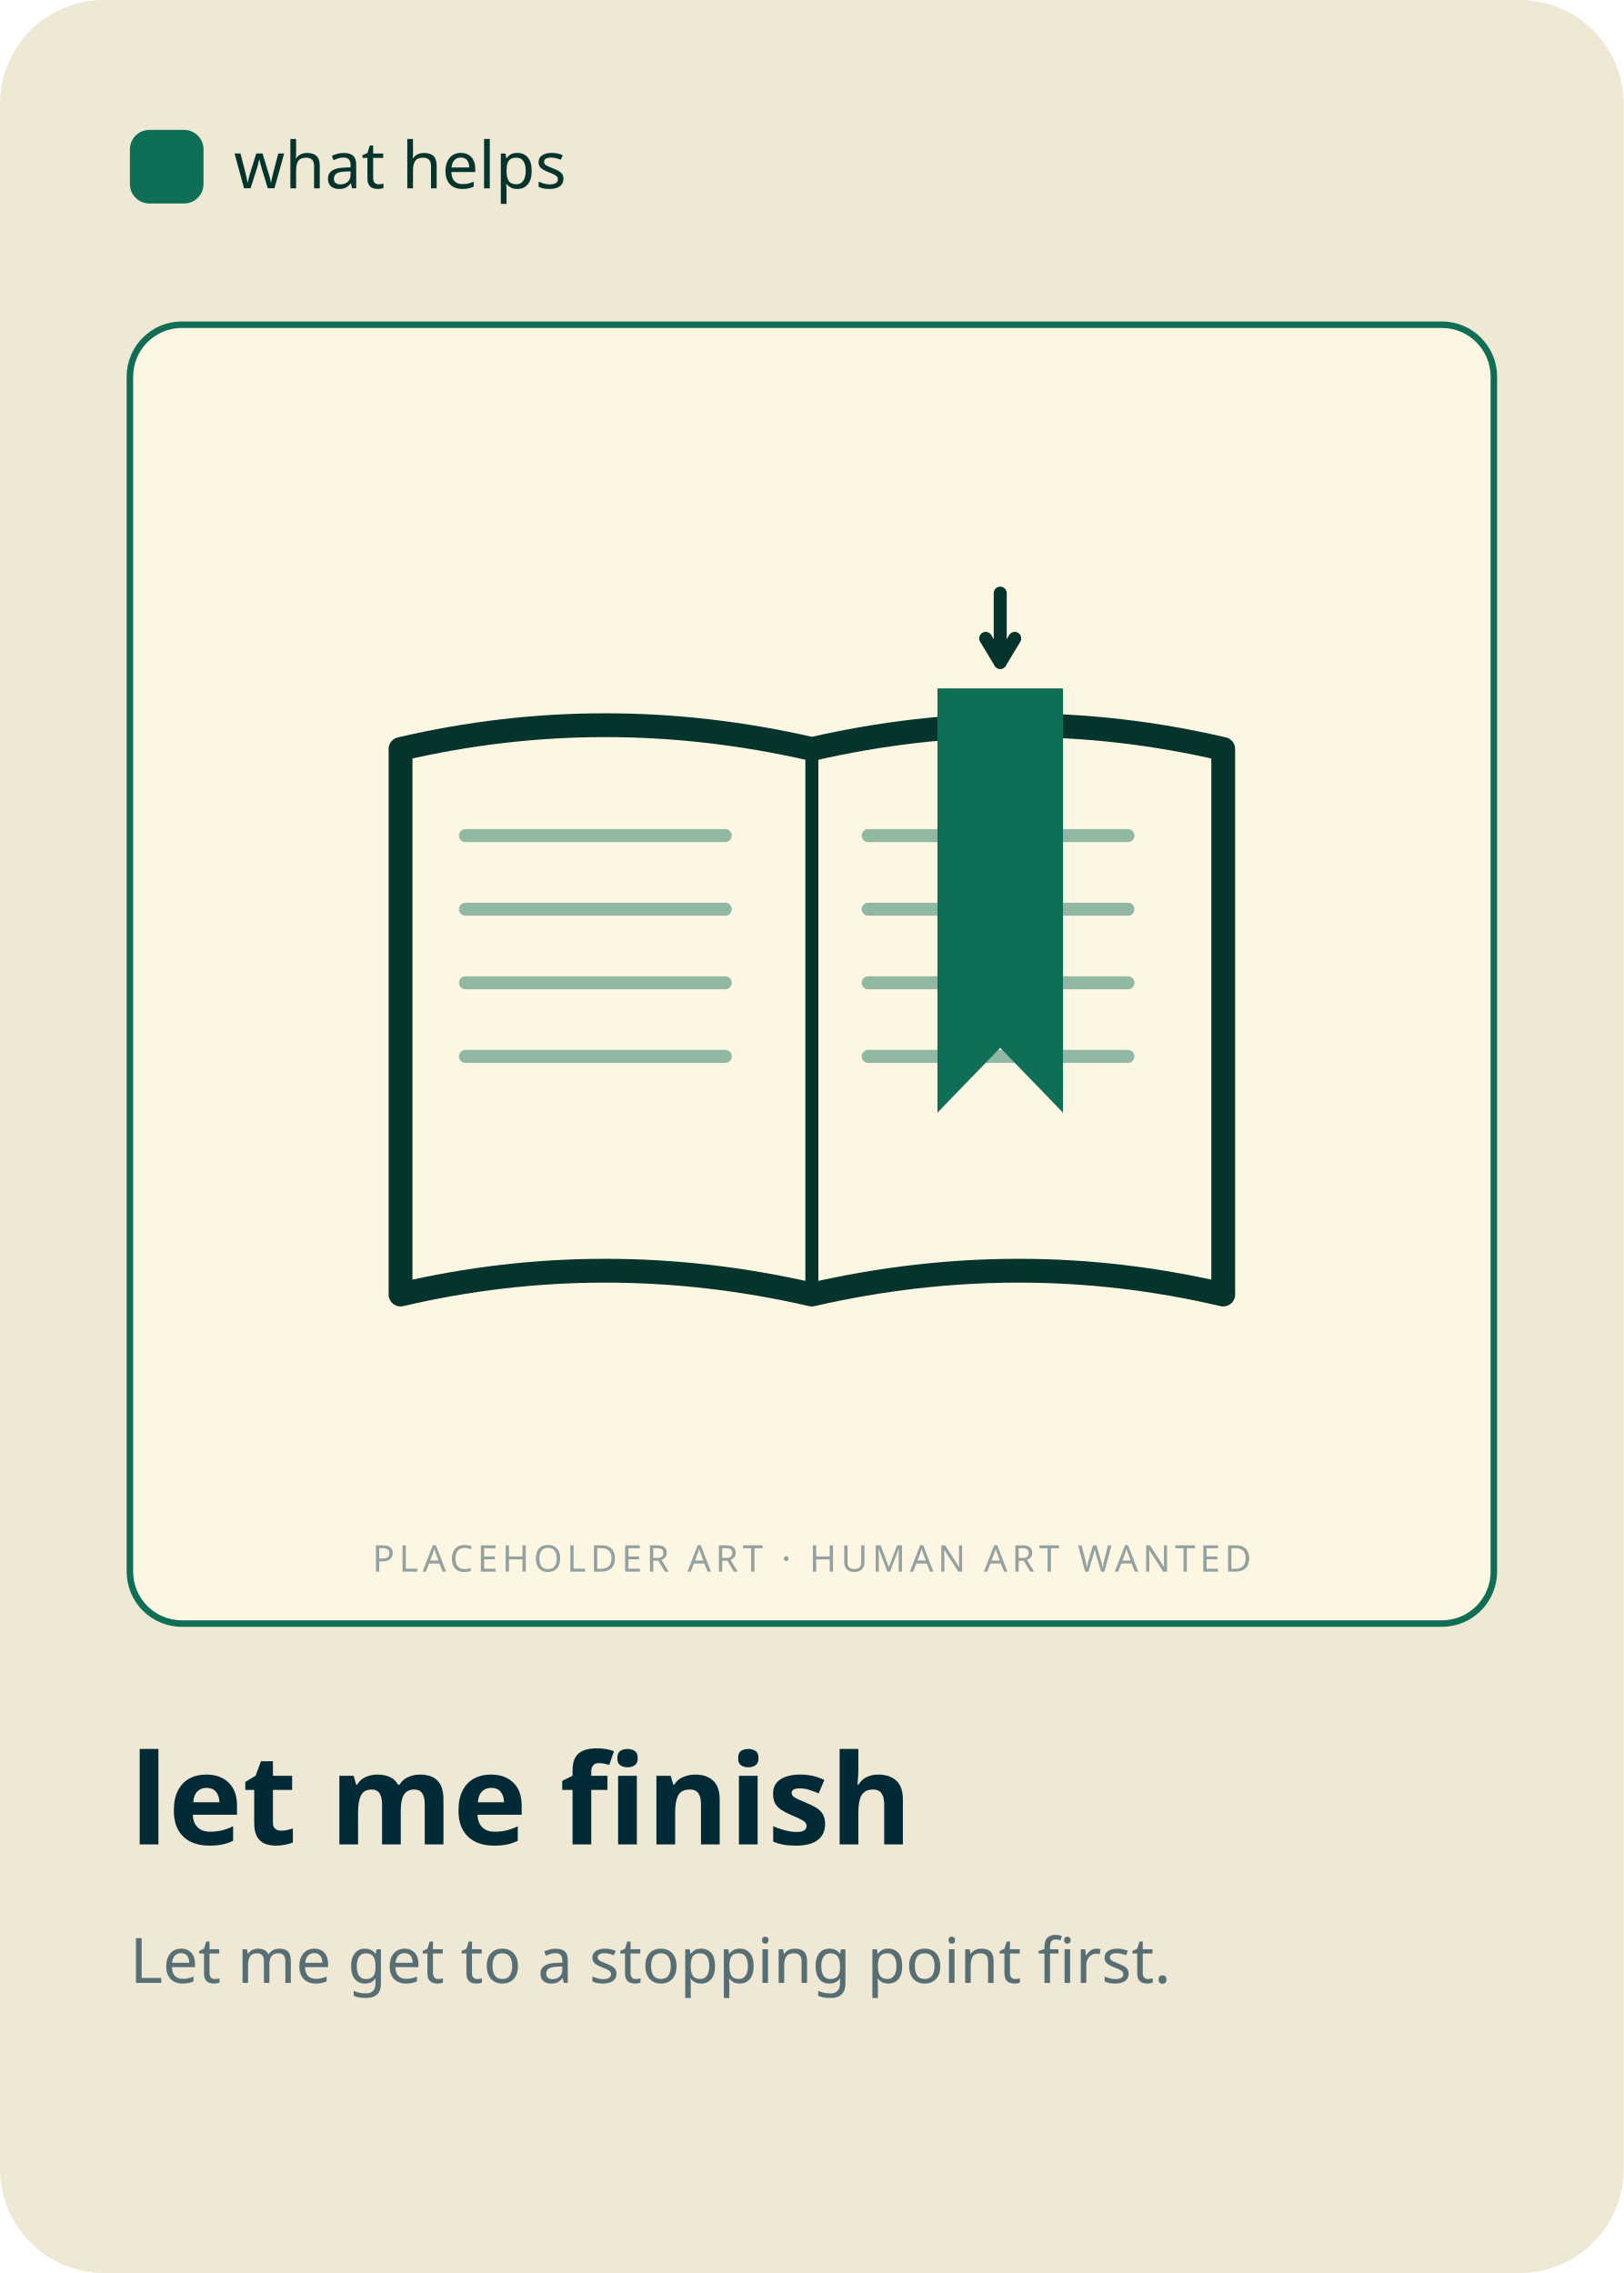
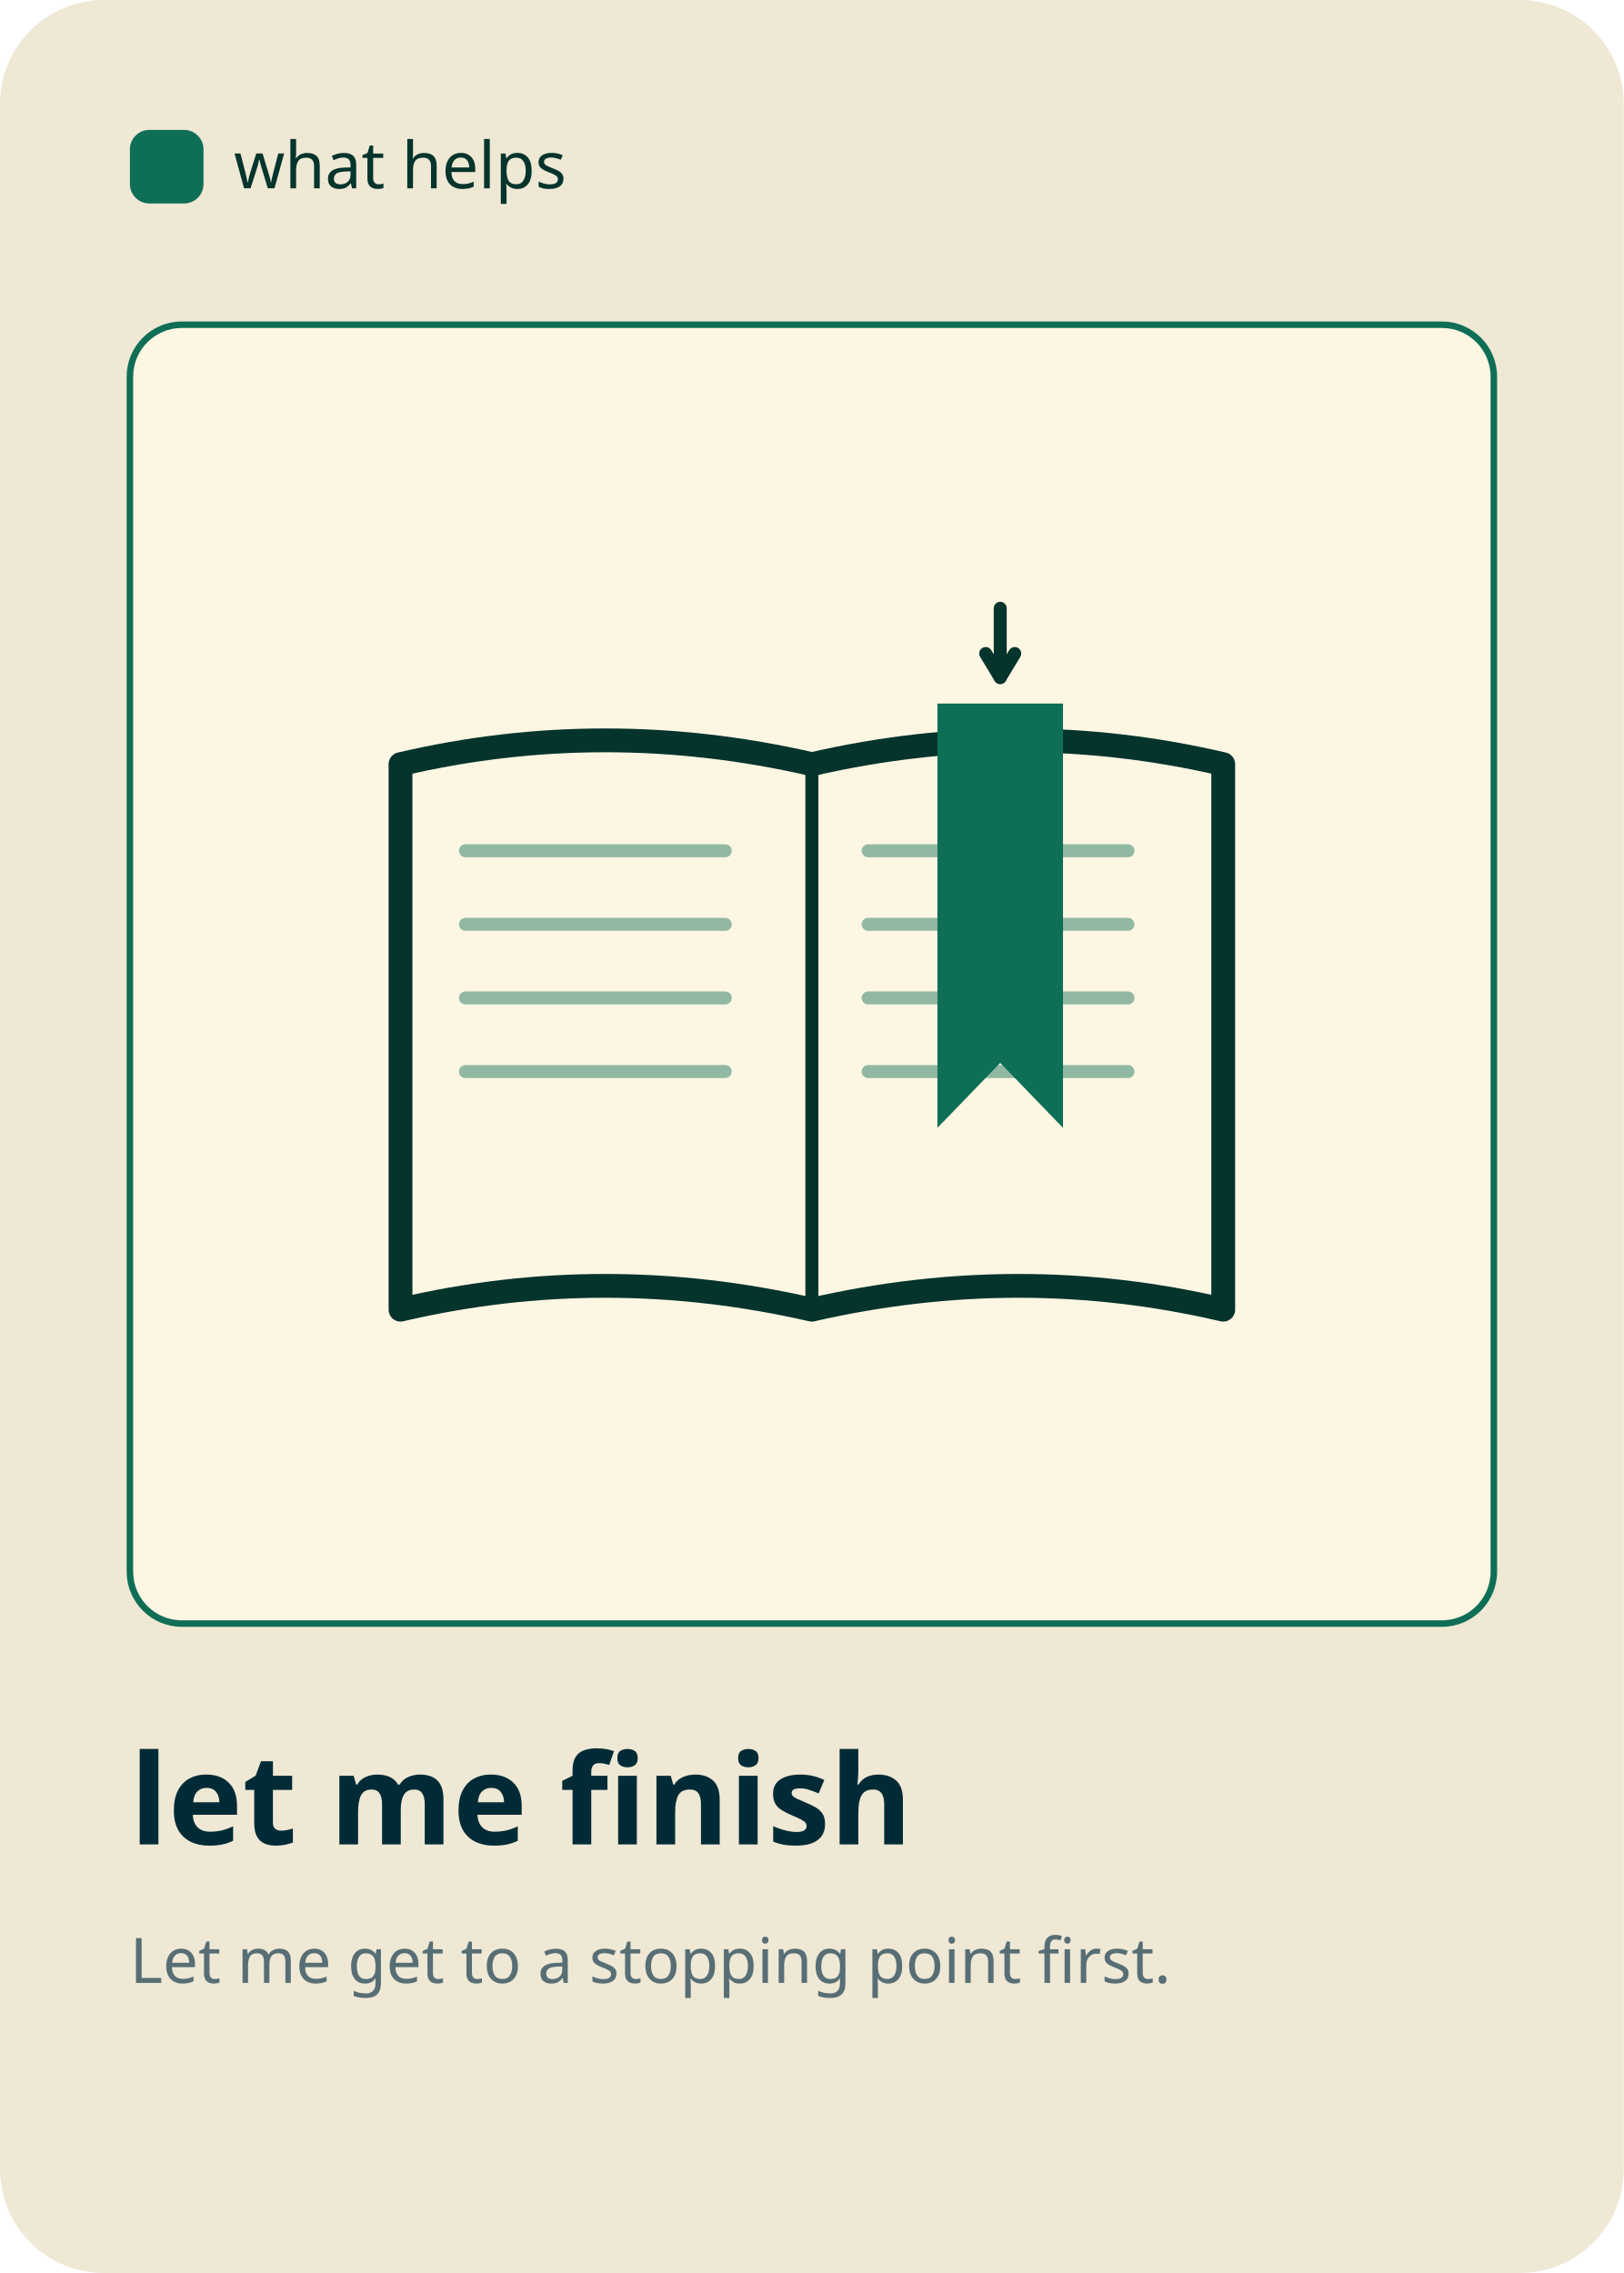
<svg xmlns="http://www.w3.org/2000/svg" viewBox="0 0 750 1050" width="750" height="1050">
  <defs>
    <clipPath id="art-window">
      <rect x="60" y="150" width="630" height="600" rx="24" />
    </clipPath>
  </defs>
  <rect x="0" y="0" width="750" height="1050" rx="48" fill="#eee8d5" />
  <rect x="60" y="60" width="34" height="34" rx="9" fill="#0F6E56" />
  <text x="108" y="87" font-family="'Atkinson Hyperlegible','Atkinson Hyperlegible Next',sans-serif" font-size="30" font-weight="500" fill="#04342C">what helps</text>
  <rect id="art" x="60" y="150" width="630" height="600" rx="24" fill="#fdf6e3" />
  <g id="art-illustration" clip-path="url(#art-window)">
-     <g transform="translate(60 178)">
+     <g transform="translate(60 185)">
      <g stroke-linecap="round" stroke-linejoin="round">
        <path d="M125.0 168 L125.0 420 Q219.0 398 315.0 420 Q411.0 398 505.0 420 L505.0 168 Q411.0 146 315.0 168 Q219.0 146 125.0 168 Z" fill="#fdf6e3" stroke="#04342C" stroke-width="11" />
        <line x1="315.0" y1="168.0" x2="315.0" y2="420.0" fill="none" stroke="#04342C" stroke-width="6" />
        <line x1="155.0" y1="208.0" x2="275.0" y2="208.0" stroke-opacity="0.45" fill="none" stroke="#0F6E56" stroke-width="6" />
        <line x1="155.0" y1="242.0" x2="275.0" y2="242.0" stroke-opacity="0.45" fill="none" stroke="#0F6E56" stroke-width="6" />
        <line x1="155.0" y1="276.0" x2="275.0" y2="276.0" stroke-opacity="0.45" fill="none" stroke="#0F6E56" stroke-width="6" />
        <line x1="155.0" y1="310.0" x2="275.0" y2="310.0" stroke-opacity="0.45" fill="none" stroke="#0F6E56" stroke-width="6" />
        <line x1="341.0" y1="208.0" x2="461.0" y2="208.0" stroke-opacity="0.45" fill="none" stroke="#0F6E56" stroke-width="6" />
        <line x1="341.0" y1="242.0" x2="461.0" y2="242.0" stroke-opacity="0.45" fill="none" stroke="#0F6E56" stroke-width="6" />
        <line x1="341.0" y1="276.0" x2="461.0" y2="276.0" stroke-opacity="0.45" fill="none" stroke="#0F6E56" stroke-width="6" />
        <line x1="341.0" y1="310.0" x2="461.0" y2="310.0" stroke-opacity="0.45" fill="none" stroke="#0F6E56" stroke-width="6" />
        <path d="M373.0 140 L431.0 140 L431.0 336 L402.0 306 L373.0 336 Z" fill="#0F6E56" />
        <line x1="402.0" y1="96.0" x2="402.0" y2="128.0" fill="none" stroke="#04342C" stroke-width="6" />
        <polyline points="395.3,116.9 402.0,128.0 408.7,116.9" fill="none" stroke="#04342C" stroke-width="6" />
      </g>
    </g>
  </g>
  <rect x="60" y="150" width="630" height="600" rx="24" fill="none" stroke="#0F6E56" stroke-width="3" />
-   <text x="375" y="726" text-anchor="middle" font-family="'Atkinson Hyperlegible','Atkinson Hyperlegible Next',sans-serif" font-size="17" fill="#93a1a1" letter-spacing="2">PLACEHOLDER ART · HUMAN ART WANTED</text>
  <text x="60" y="852" font-family="'Atkinson Hyperlegible','Atkinson Hyperlegible Next',sans-serif" font-size="58" font-weight="700" fill="#002b36">let me finish</text>
  <text x="60" y="916" font-family="'Atkinson Hyperlegible','Atkinson Hyperlegible Next',sans-serif" font-size="29" fill="#586e75">Let me get to a stopping point first.</text>
</svg>
